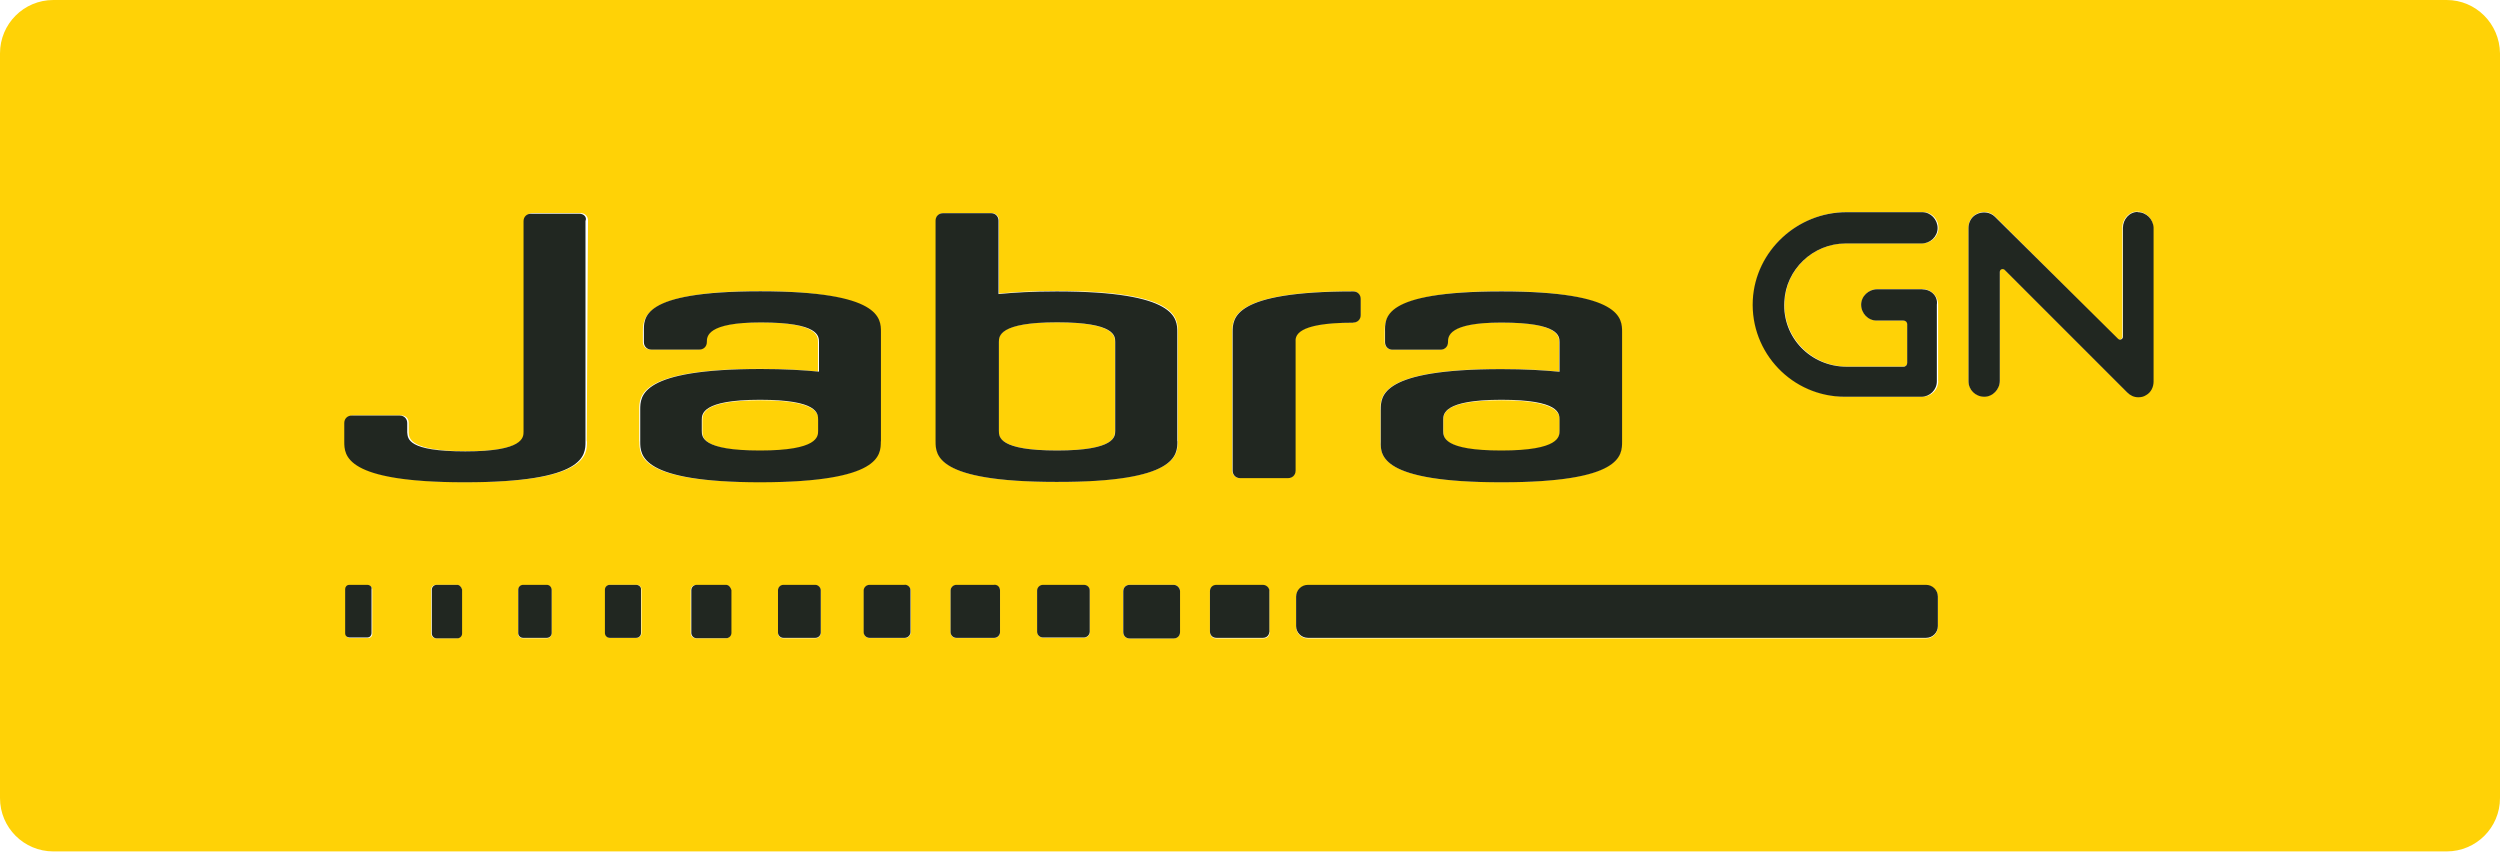
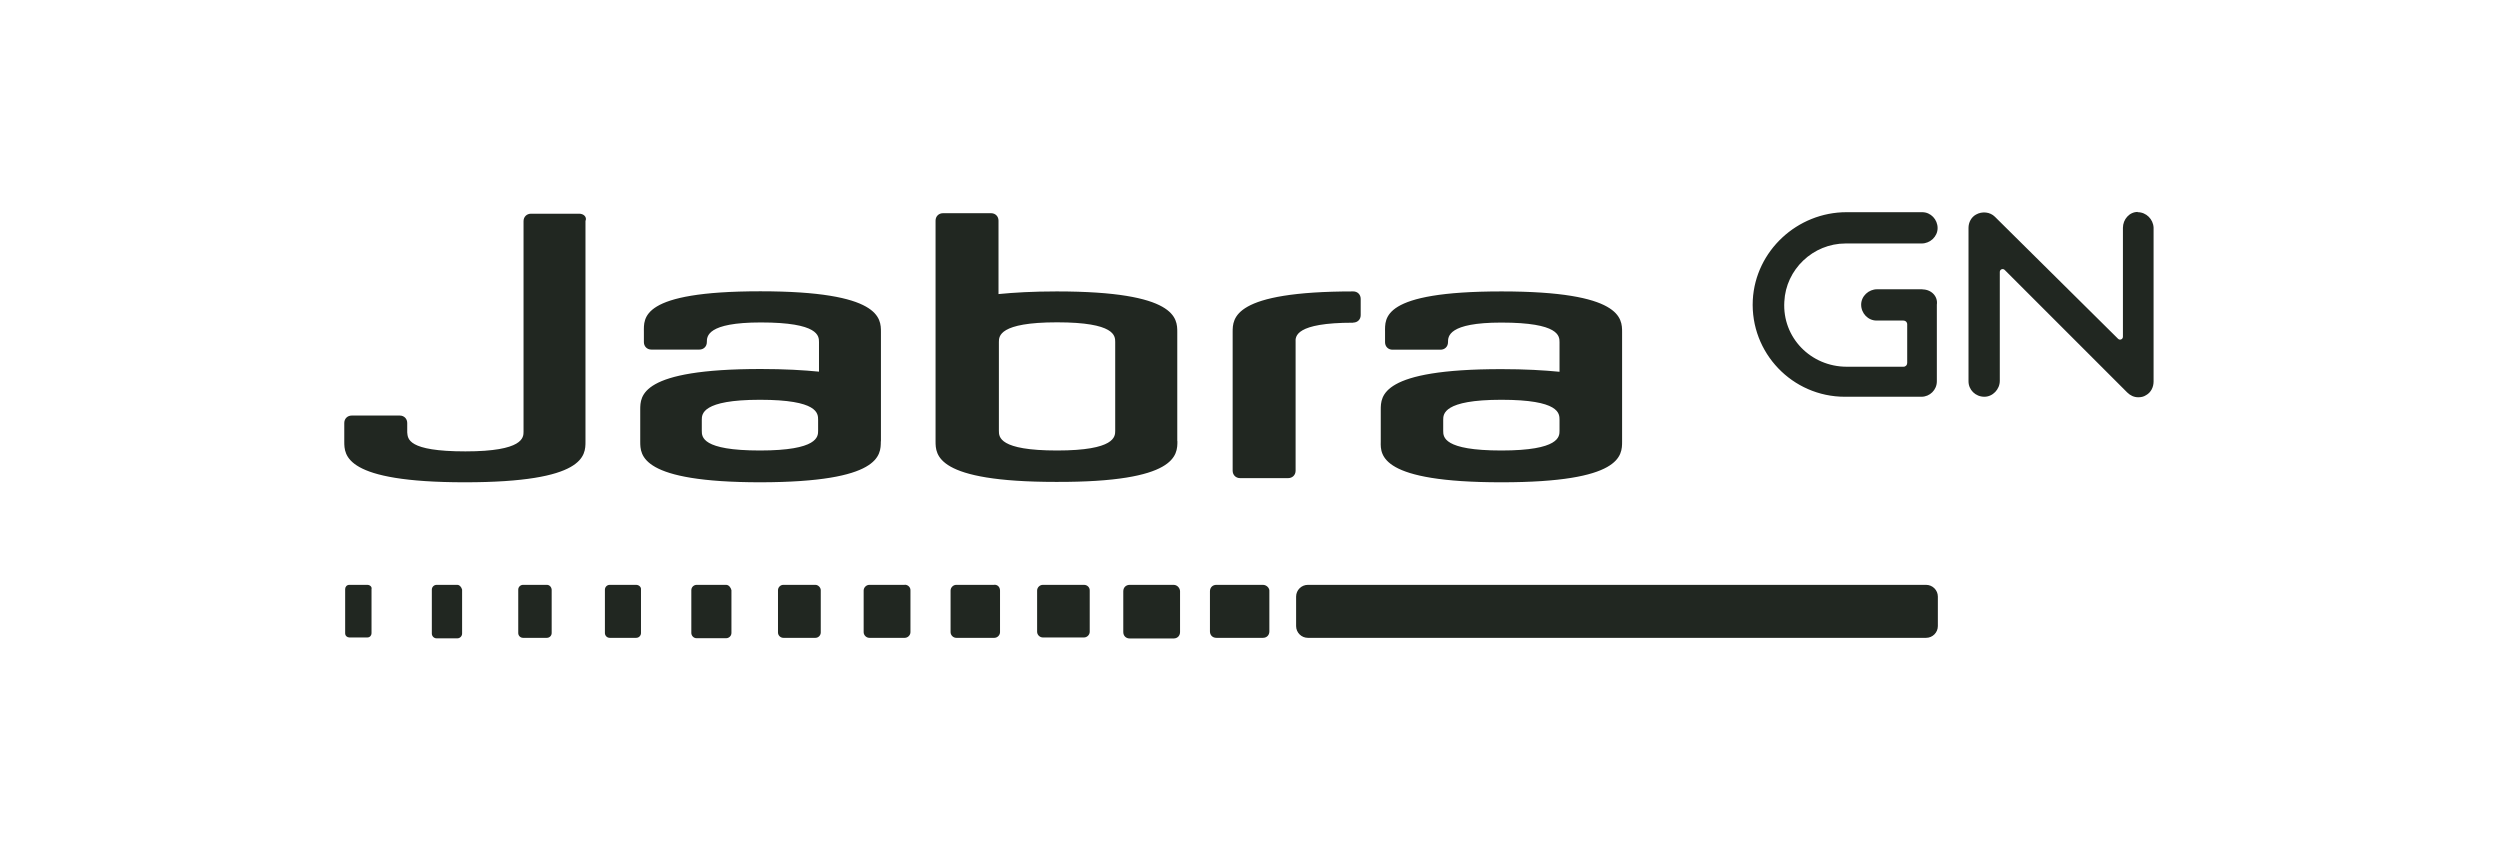
- <svg xmlns="http://www.w3.org/2000/svg" id="Capa_2" data-name="Capa 2" viewBox="0 0 198.17 67.49">
-   <defs>
-     <style>
-       .cls-1 {
-         fill: #212721;
-       }
- 
-       .cls-2 {
-         fill: #ffd206;
-       }
-     </style>
-   </defs>
-   <g id="Capa_1-2" data-name="Capa 1">
-     <g>
-       <path class="cls-2" d="M60.29,31.73c-4.61,0-4.61,1.08-4.61,1.59v.87c0,.45,0,1.56,4.61,1.56s4.61-1.08,4.61-1.56v-.87c-.05-.49-.05-1.59-4.61-1.59ZM88.38,34.15v-7.04c0-.45,0-1.56-4.61-1.56s-4.61,1.08-4.61,1.56v7.04c0,.45,0,1.56,4.61,1.56s4.61-1.08,4.61-1.56ZM119.02,35.75c4.61,0,4.61-1.08,4.61-1.56v-.87c0-.45,0-1.59-4.61-1.59s-4.61,1.08-4.61,1.59v.87c0,.47,0,1.56,4.61,1.56Z" />
-       <path class="cls-2" d="M193.94,0H4.23C1.89,0,0,1.89,0,4.23v59.03c0,2.34,1.89,4.23,4.23,4.23h189.71c2.34,0,4.23-1.89,4.23-4.23V4.23c-.03-2.36-1.92-4.23-4.23-4.23ZM109.42,32.48c0-1.08,0-3.23,9.56-3.23,1.89,0,3.39.09,4.61.21v-2.34c0-.45,0-1.56-4.61-1.56-4.23,0-4.23,1.08-4.23,1.56,0,.33-.24.59-.59.59h-3.81c-.33,0-.59-.24-.59-.59v-.8c0-1.08,0-3.23,9.23-3.23s9.56,2.13,9.56,3.23v8.67c0,1.08,0,3.23-9.56,3.23s-9.56-2.13-9.56-3.23v-2.5h0ZM29.51,50.25c0,.21-.17.33-.33.33h-1.43c-.21,0-.33-.17-.33-.33v-3.51c0-.21.17-.33.33-.33h1.43c.21,0,.33.17.33.33v3.51ZM36.58,50.22c0,.21-.17.38-.38.38h-1.64c-.21,0-.38-.17-.38-.38v-3.48c0-.21.17-.38.38-.38h1.64c.21,0,.38.17.38.38v3.48ZM43.72,50.22c0,.21-.17.38-.38.38h-1.89c-.21,0-.38-.17-.38-.38v-3.44c0-.21.17-.38.38-.38h1.89c.21,0,.38.17.38.38v3.44ZM46.53,34.99c0,1.08,0,3.23-9.56,3.23s-9.56-2.13-9.56-3.23v-1.47c0-.33.24-.59.59-.59h3.81c.33,0,.59.24.59.59v.75c0,.51.17,1.5,4.61,1.5s4.61-1.08,4.61-1.56v-16.73c0-.33.24-.59.59-.59h3.81c.33,0,.59.24.59.59l-.1,17.5ZM50.85,50.18c0,.21-.17.38-.38.38h-2.1c-.21,0-.38-.17-.38-.38v-3.44c0-.21.17-.38.38-.38h2.1c.21,0,.38.17.38.38v3.44ZM57.93,50.18c0,.21-.17.42-.42.42h-2.34c-.21,0-.42-.17-.42-.42v-3.39c0-.21.17-.42.42-.42h2.34c.21,0,.42.17.42.42v3.39h0ZM50.67,34.99v-2.52c0-1.08,0-3.23,9.56-3.23,1.89,0,3.39.09,4.61.21v-2.34c0-.45,0-1.56-4.61-1.56-4.28,0-4.28,1.08-4.28,1.56,0,.33-.24.59-.59.59h-3.81c-.33,0-.59-.24-.59-.59v-.8c0-1.08,0-3.23,9.23-3.23s9.56,2.13,9.56,3.23v8.67c0,1.08,0,3.23-9.56,3.23-9.51.02-9.51-2.12-9.51-3.22ZM65.06,50.18c0,.24-.21.42-.42.42h-2.55c-.24,0-.42-.21-.42-.42v-3.36c0-.24.21-.42.42-.42h2.55c.24,0,.42.21.42.42v3.36ZM72.19,50.13c0,.24-.21.45-.45.45h-2.81c-.24,0-.45-.21-.45-.45v-3.3c0-.24.21-.45.45-.45h2.81c.24,0,.45.21.45.45v3.3ZM74.2,34.96v-17.48c0-.33.24-.59.59-.59h3.81c.33,0,.59.24.59.59v5.79c1.22-.12,2.73-.21,4.61-.21,9.56,0,9.56,2.13,9.56,3.23v8.67c0,1.08,0,3.23-9.56,3.23-9.61.03-9.61-2.15-9.61-3.23ZM79.27,50.13c0,.24-.21.45-.45.45h-3.02c-.24,0-.45-.21-.45-.45v-3.3c0-.24.21-.45.45-.45h3.02c.24,0,.45.21.45.45v3.3h0ZM86.4,50.1c0,.24-.21.45-.45.45h-3.27c-.24,0-.45-.21-.45-.45v-3.27c0-.24.21-.45.45-.45h3.25c.24,0,.45.21.45.45v3.27h.02ZM93.53,50.1c0,.3-.21.51-.51.51h-3.48c-.3,0-.51-.21-.51-.51v-3.23c0-.3.21-.51.51-.51h3.48c.3,0,.51.21.51.51v3.23ZM100.65,50.1c0,.3-.21.51-.51.51h-3.72c-.3,0-.51-.21-.51-.51v-3.18c0-.3.21-.51.51-.51h3.69c.3,0,.51.21.51.51v3.18h.03ZM102.67,37.3c0,.33-.24.59-.59.59h-3.81c-.33,0-.59-.24-.59-.59v-10.98c0-1.08,0-3.23,9.56-3.23.33,0,.59.24.59.59v1.29c0,.33-.24.59-.59.59-4.61,0-4.61,1.08-4.61,1.56v10.19h.05v-.02ZM153.61,49.68c0,.51-.42.93-.93.93h-49.01c-.51,0-.93-.42-.93-.93v-2.34c0-.51.42-.93.93-.93h49.01c.51,0,.93.42.93.93v2.34h0ZM153.64,30.22c0,.66-.54,1.22-1.22,1.22h-6.12c-4.14,0-7.5-3.48-7.29-7.67.17-3.9,3.48-6.96,7.43-6.96h6c.66,0,1.22.54,1.22,1.26,0,.66-.59,1.22-1.26,1.22h-6.08c-2.6,0-4.74,2.06-4.86,4.61-.17,2.81,2.13,5.16,4.95,5.16h4.49c.17,0,.3-.12.3-.3h0v-3.06c0-.17-.12-.3-.3-.3h-2.13c-.66,0-1.22-.54-1.22-1.26,0-.66.59-1.22,1.26-1.22h3.6c.66,0,1.22.54,1.22,1.22v6.07h.02ZM170.67,30.17c0,.42-.21.87-.59,1.08-.21.12-.42.17-.63.17-.33,0-.63-.12-.87-.38l-9.68-9.68c-.12-.12-.38-.03-.38.17v8.63c0,.66-.54,1.26-1.22,1.26s-1.26-.54-1.26-1.22v-12.17c0-.42.21-.84.59-1.05.51-.3,1.14-.21,1.5.17l9.72,9.72c.12.12.38.03.38-.17v-8.67c0-.66.54-1.26,1.17-1.26.66,0,1.26.54,1.26,1.22v12.17h.02Z" />
-       <path class="cls-1" d="M107.27,25.57c.33,0,.59-.24.59-.59v-1.29c0-.33-.24-.59-.59-.59-9.56,0-9.56,2.13-9.56,3.23v10.98c0,.33.24.59.59.59h3.81c.33,0,.59-.24.59-.59v-10.19c-.03-.45-.03-1.54,4.56-1.54ZM69.83,34.99v-8.67c0-1.08,0-3.23-9.56-3.23s-9.23,2.13-9.23,3.23v.8c0,.33.24.59.59.59h3.81c.33,0,.59-.24.59-.59,0-.45,0-1.56,4.28-1.56,4.61,0,4.61,1.08,4.61,1.56v2.34c-1.22-.12-2.73-.21-4.61-.21-9.56,0-9.56,2.13-9.56,3.23v2.52c0,1.08,0,3.23,9.56,3.23,9.51-.02,9.51-2.15,9.51-3.25ZM64.85,34.15c0,.45,0,1.56-4.61,1.56s-4.61-1.08-4.61-1.56v-.87c0-.45,0-1.59,4.61-1.59s4.61,1.08,4.61,1.59v.87ZM93.32,34.96v-8.63c0-1.08,0-3.23-9.56-3.23-1.89,0-3.39.09-4.61.21v-5.82c0-.33-.24-.59-.59-.59h-3.81c-.33,0-.59.24-.59.59v17.48c0,1.08,0,3.23,9.56,3.23,9.61.03,9.61-2.15,9.61-3.23ZM79.18,34.15v-7.04c0-.45,0-1.56,4.61-1.56s4.61,1.08,4.61,1.56v7.04c0,.45,0,1.56-4.61,1.56s-4.61-1.08-4.61-1.56ZM119.02,38.23c9.56,0,9.56-2.13,9.56-3.23v-8.67c0-1.08,0-3.23-9.56-3.23s-9.23,2.13-9.23,3.23v.8c0,.33.24.59.59.59h3.81c.33,0,.59-.24.59-.59,0-.45,0-1.56,4.23-1.56,4.61,0,4.61,1.08,4.61,1.56v2.34c-1.22-.12-2.73-.21-4.61-.21-9.56,0-9.56,2.13-9.56,3.23v2.52c-.03,1.08-.03,3.22,9.56,3.22ZM114.4,33.28c0-.45,0-1.59,4.61-1.59s4.61,1.08,4.61,1.59v.87c0,.45,0,1.56-4.61,1.56s-4.61-1.08-4.61-1.56v-.87ZM45.9,16.94h-3.81c-.33,0-.59.24-.59.59v16.69c0,.45,0,1.56-4.61,1.56s-4.56-1.01-4.61-1.5v-.75c0-.33-.24-.59-.59-.59h-3.81c-.33,0-.59.24-.59.59v1.47c0,1.08,0,3.23,9.56,3.23s9.56-2.13,9.56-3.23v-17.48c.14-.33-.16-.58-.49-.58ZM29.12,46.36h-1.43c-.21,0-.33.17-.33.33v3.51c0,.21.17.33.33.33h1.43c.21,0,.33-.17.33-.33v-3.51c.05-.16-.12-.33-.33-.33ZM36.25,46.36h-1.64c-.21,0-.38.17-.38.38v3.48c0,.21.17.38.38.38h1.64c.21,0,.38-.17.38-.38v-3.48c-.05-.21-.21-.38-.38-.38ZM43.35,46.36h-1.89c-.21,0-.38.17-.38.38v3.44c0,.21.17.38.38.38h1.89c.21,0,.38-.17.38-.38v-3.44c-.02-.21-.17-.38-.38-.38ZM50.43,46.36h-2.1c-.21,0-.38.17-.38.38v3.44c0,.21.17.38.38.38h2.1c.21,0,.38-.17.38-.38v-3.44c.03-.21-.17-.38-.38-.38ZM57.56,46.36h-2.34c-.21,0-.42.17-.42.42v3.39c0,.21.17.42.42.42h2.34c.21,0,.42-.17.42-.42v-3.39c-.05-.21-.21-.42-.42-.42ZM64.64,46.36h-2.55c-.24,0-.42.21-.42.42v3.36c0,.24.21.42.42.42h2.55c.24,0,.42-.21.42-.42v-3.36c0-.21-.21-.42-.42-.42ZM71.72,46.36h-2.81c-.24,0-.45.21-.45.45v3.3c0,.24.21.45.45.45h2.81c.24,0,.45-.21.45-.45v-3.29c.02-.26-.19-.47-.45-.47ZM78.82,46.36h-3.02c-.24,0-.45.21-.45.45v3.3c0,.24.21.45.45.45h3.02c.24,0,.45-.21.45-.45v-3.29c0-.26-.16-.47-.45-.47ZM85.93,46.36h-3.27c-.24,0-.45.21-.45.45v3.27c0,.24.21.45.45.45h3.27c.24,0,.45-.21.45-.45v-3.25c.02-.26-.19-.47-.45-.47ZM93.03,46.36h-3.48c-.3,0-.51.21-.51.51v3.23c0,.3.21.51.51.51h3.48c.3,0,.51-.21.51-.51v-3.23c0-.24-.21-.51-.51-.51ZM100.11,46.36h-3.69c-.3,0-.51.21-.51.51v3.18c0,.3.21.51.51.51h3.69c.3,0,.51-.21.51-.51v-3.18c.03-.24-.21-.51-.51-.51ZM152.68,46.36h-49.01c-.51,0-.93.42-.93.93v2.34c0,.51.42.93.93.93h49.01c.51,0,.93-.42.93-.93v-2.34c0-.51-.42-.93-.93-.93ZM169.45,16.8c-.66,0-1.17.59-1.17,1.26v8.63c0,.21-.24.3-.38.17l-9.77-9.68c-.38-.38-1.01-.45-1.5-.17-.38.21-.59.63-.59,1.05v12.17c0,.66.54,1.22,1.26,1.22.66,0,1.22-.59,1.22-1.26v-8.63c0-.21.24-.3.38-.17l9.72,9.72c.24.24.54.38.87.38.21,0,.42-.03.63-.17.38-.21.59-.63.59-1.08v-12.2c-.03-.66-.58-1.22-1.26-1.22ZM152.39,22.93h-3.6c-.66,0-1.26.54-1.26,1.22s.54,1.26,1.22,1.26h2.13c.17,0,.3.12.3.3v3.06h0c0,.17-.12.3-.3.3h-4.49c-2.85,0-5.12-2.31-4.95-5.16.12-2.55,2.27-4.61,4.86-4.61h6.03c.66,0,1.26-.54,1.26-1.22s-.54-1.26-1.22-1.26h-6c-3.9,0-7.22,3.06-7.43,6.96-.21,4.2,3.15,7.67,7.29,7.67h6.08c.66,0,1.22-.54,1.22-1.22v-6.08c.1-.66-.44-1.21-1.15-1.21Z" />
-     </g>
-   </g>
+ <svg xmlns="http://www.w3.org/2000/svg" viewBox="0 0 198.17 67.49">
+   <path fill="#212721" d="M107.27,25.57c.33,0,.59-.24.59-.59v-1.29c0-.33-.24-.59-.59-.59-9.56,0-9.56,2.13-9.56,3.23v10.98c0,.33.24.59.59.59h3.81c.33,0,.59-.24.59-.59v-10.19c-.03-.45-.03-1.54,4.56-1.54ZM69.83,34.99v-8.67c0-1.08,0-3.23-9.56-3.23s-9.23,2.13-9.23,3.23v.8c0,.33.24.59.59.59h3.81c.33,0,.59-.24.59-.59,0-.45,0-1.56,4.28-1.56,4.61,0,4.61,1.08,4.61,1.56v2.34c-1.22-.12-2.73-.21-4.61-.21-9.56,0-9.56,2.13-9.56,3.23v2.52c0,1.08,0,3.23,9.56,3.23,9.51-.02,9.51-2.15,9.51-3.25ZM64.85,34.15c0,.45,0,1.56-4.61,1.56s-4.61-1.08-4.61-1.56v-.87c0-.45,0-1.59,4.61-1.59s4.61,1.08,4.61,1.59v.87ZM93.32,34.96v-8.63c0-1.08,0-3.23-9.56-3.23-1.89,0-3.39.09-4.61.21v-5.82c0-.33-.24-.59-.59-.59h-3.81c-.33,0-.59.24-.59.59v17.48c0,1.08,0,3.23,9.56,3.23,9.61.03,9.61-2.15,9.61-3.23ZM79.18,34.15v-7.04c0-.45,0-1.56,4.61-1.56s4.61,1.08,4.61,1.56v7.04c0,.45,0,1.56-4.61,1.56s-4.61-1.08-4.61-1.56ZM119.02,38.23c9.56,0,9.56-2.13,9.56-3.23v-8.67c0-1.08,0-3.23-9.56-3.23s-9.23,2.13-9.23,3.23v.8c0,.33.24.59.59.59h3.81c.33,0,.59-.24.59-.59,0-.45,0-1.56,4.23-1.56,4.61,0,4.61,1.08,4.61,1.56v2.34c-1.22-.12-2.73-.21-4.61-.21-9.56,0-9.56,2.13-9.56,3.23v2.52c-.03,1.08-.03,3.22,9.56,3.22ZM114.4,33.28c0-.45,0-1.59,4.61-1.59s4.61,1.08,4.61,1.59v.87c0,.45,0,1.56-4.61,1.56s-4.61-1.08-4.61-1.56v-.87ZM45.9,16.94h-3.81c-.33,0-.59.24-.59.59v16.69c0,.45,0,1.56-4.61,1.56s-4.56-1.01-4.61-1.5v-.75c0-.33-.24-.59-.59-.59h-3.81c-.33,0-.59.24-.59.59v1.47c0,1.08,0,3.23,9.56,3.23s9.56-2.13,9.56-3.23v-17.48c.14-.33-.16-.58-.49-.58ZM29.12,46.36h-1.43c-.21,0-.33.17-.33.33v3.51c0,.21.17.33.33.33h1.43c.21,0,.33-.17.33-.33v-3.51c.05-.16-.12-.33-.33-.33ZM36.25,46.36h-1.64c-.21,0-.38.17-.38.38v3.48c0,.21.17.38.38.38h1.64c.21,0,.38-.17.38-.38v-3.48c-.05-.21-.21-.38-.38-.38ZM43.35,46.36h-1.89c-.21,0-.38.17-.38.38v3.44c0,.21.17.38.38.38h1.89c.21,0,.38-.17.38-.38v-3.44c-.02-.21-.17-.38-.38-.38ZM50.43,46.36h-2.1c-.21,0-.38.17-.38.38v3.44c0,.21.17.38.38.38h2.1c.21,0,.38-.17.38-.38v-3.44c.03-.21-.17-.38-.38-.38ZM57.56,46.36h-2.34c-.21,0-.42.17-.42.42v3.39c0,.21.17.42.42.42h2.34c.21,0,.42-.17.42-.42v-3.39c-.05-.21-.21-.42-.42-.42ZM64.64,46.36h-2.55c-.24,0-.42.21-.42.42v3.36c0,.24.21.42.42.42h2.55c.24,0,.42-.21.42-.42v-3.36c0-.21-.21-.42-.42-.42ZM71.72,46.36h-2.81c-.24,0-.45.21-.45.45v3.3c0,.24.21.45.45.45h2.81c.24,0,.45-.21.45-.45v-3.29c.02-.26-.19-.47-.45-.47ZM78.82,46.36h-3.02c-.24,0-.45.21-.45.45v3.3c0,.24.21.45.45.45h3.02c.24,0,.45-.21.45-.45v-3.29c0-.26-.16-.47-.45-.47ZM85.93,46.36h-3.27c-.24,0-.45.21-.45.45v3.27c0,.24.21.45.45.45h3.27c.24,0,.45-.21.45-.45v-3.25c.02-.26-.19-.47-.45-.47ZM93.03,46.36h-3.48c-.3,0-.51.21-.51.51v3.23c0,.3.21.51.51.51h3.48c.3,0,.51-.21.51-.51v-3.23c0-.24-.21-.51-.51-.51ZM100.11,46.36h-3.69c-.3,0-.51.21-.51.51v3.18c0,.3.21.51.51.51h3.69c.3,0,.51-.21.51-.51v-3.18c.03-.24-.21-.51-.51-.51ZM152.68,46.36h-49.01c-.51,0-.93.42-.93.93v2.34c0,.51.42.93.93.93h49.01c.51,0,.93-.42.93-.93v-2.34c0-.51-.42-.93-.93-.93ZM169.45,16.8c-.66,0-1.17.59-1.17,1.26v8.63c0,.21-.24.3-.38.17l-9.77-9.68c-.38-.38-1.01-.45-1.5-.17-.38.21-.59.63-.59,1.05v12.17c0,.66.54,1.22,1.26,1.22.66,0,1.22-.59,1.22-1.26v-8.63c0-.21.24-.3.38-.17l9.72,9.72c.24.24.54.38.87.38.21,0,.42-.03.63-.17.38-.21.59-.63.59-1.08v-12.2c-.03-.66-.58-1.22-1.26-1.22ZM152.39,22.93h-3.6c-.66,0-1.26.54-1.26,1.22s.54,1.26,1.22,1.26h2.13c.17,0,.3.12.3.3v3.06h0c0,.17-.12.3-.3.3h-4.49c-2.85,0-5.12-2.31-4.95-5.16.12-2.55,2.27-4.61,4.86-4.61h6.03c.66,0,1.26-.54,1.26-1.22s-.54-1.26-1.22-1.26h-6c-3.9,0-7.22,3.06-7.43,6.96-.21,4.2,3.15,7.67,7.29,7.67h6.08c.66,0,1.22-.54,1.22-1.22v-6.08c.1-.66-.44-1.21-1.15-1.21Z" />
</svg>
